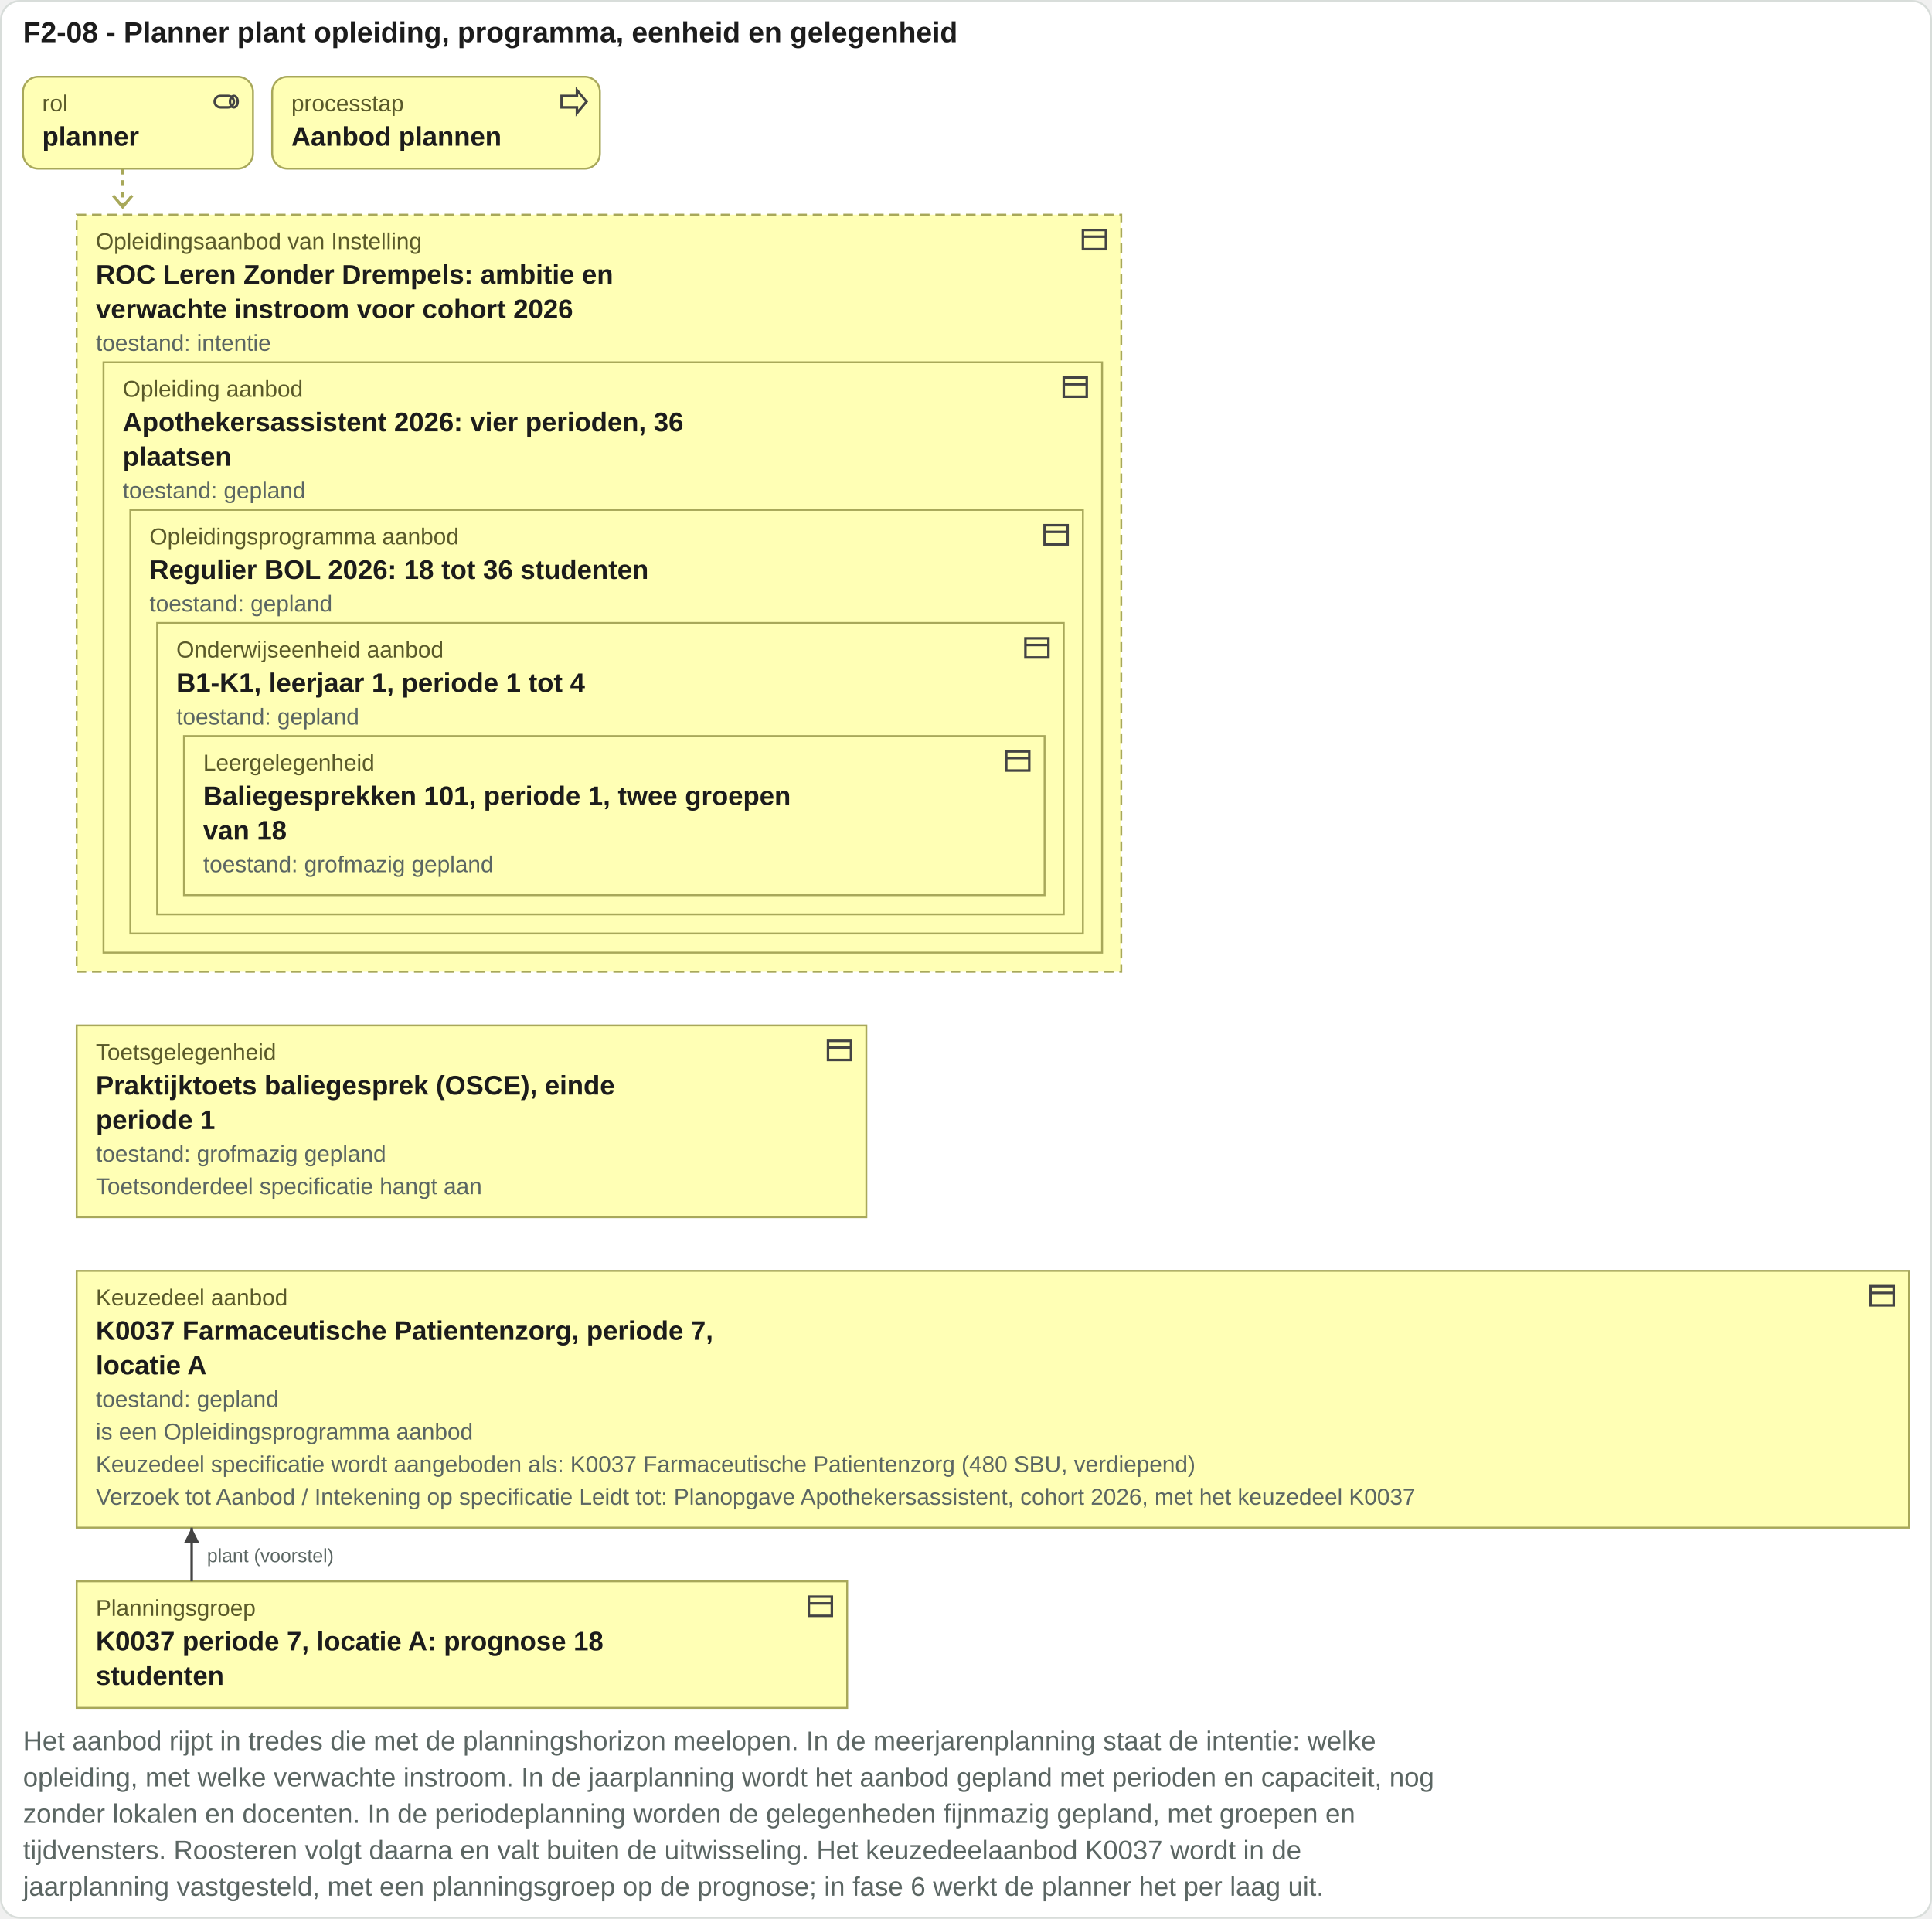
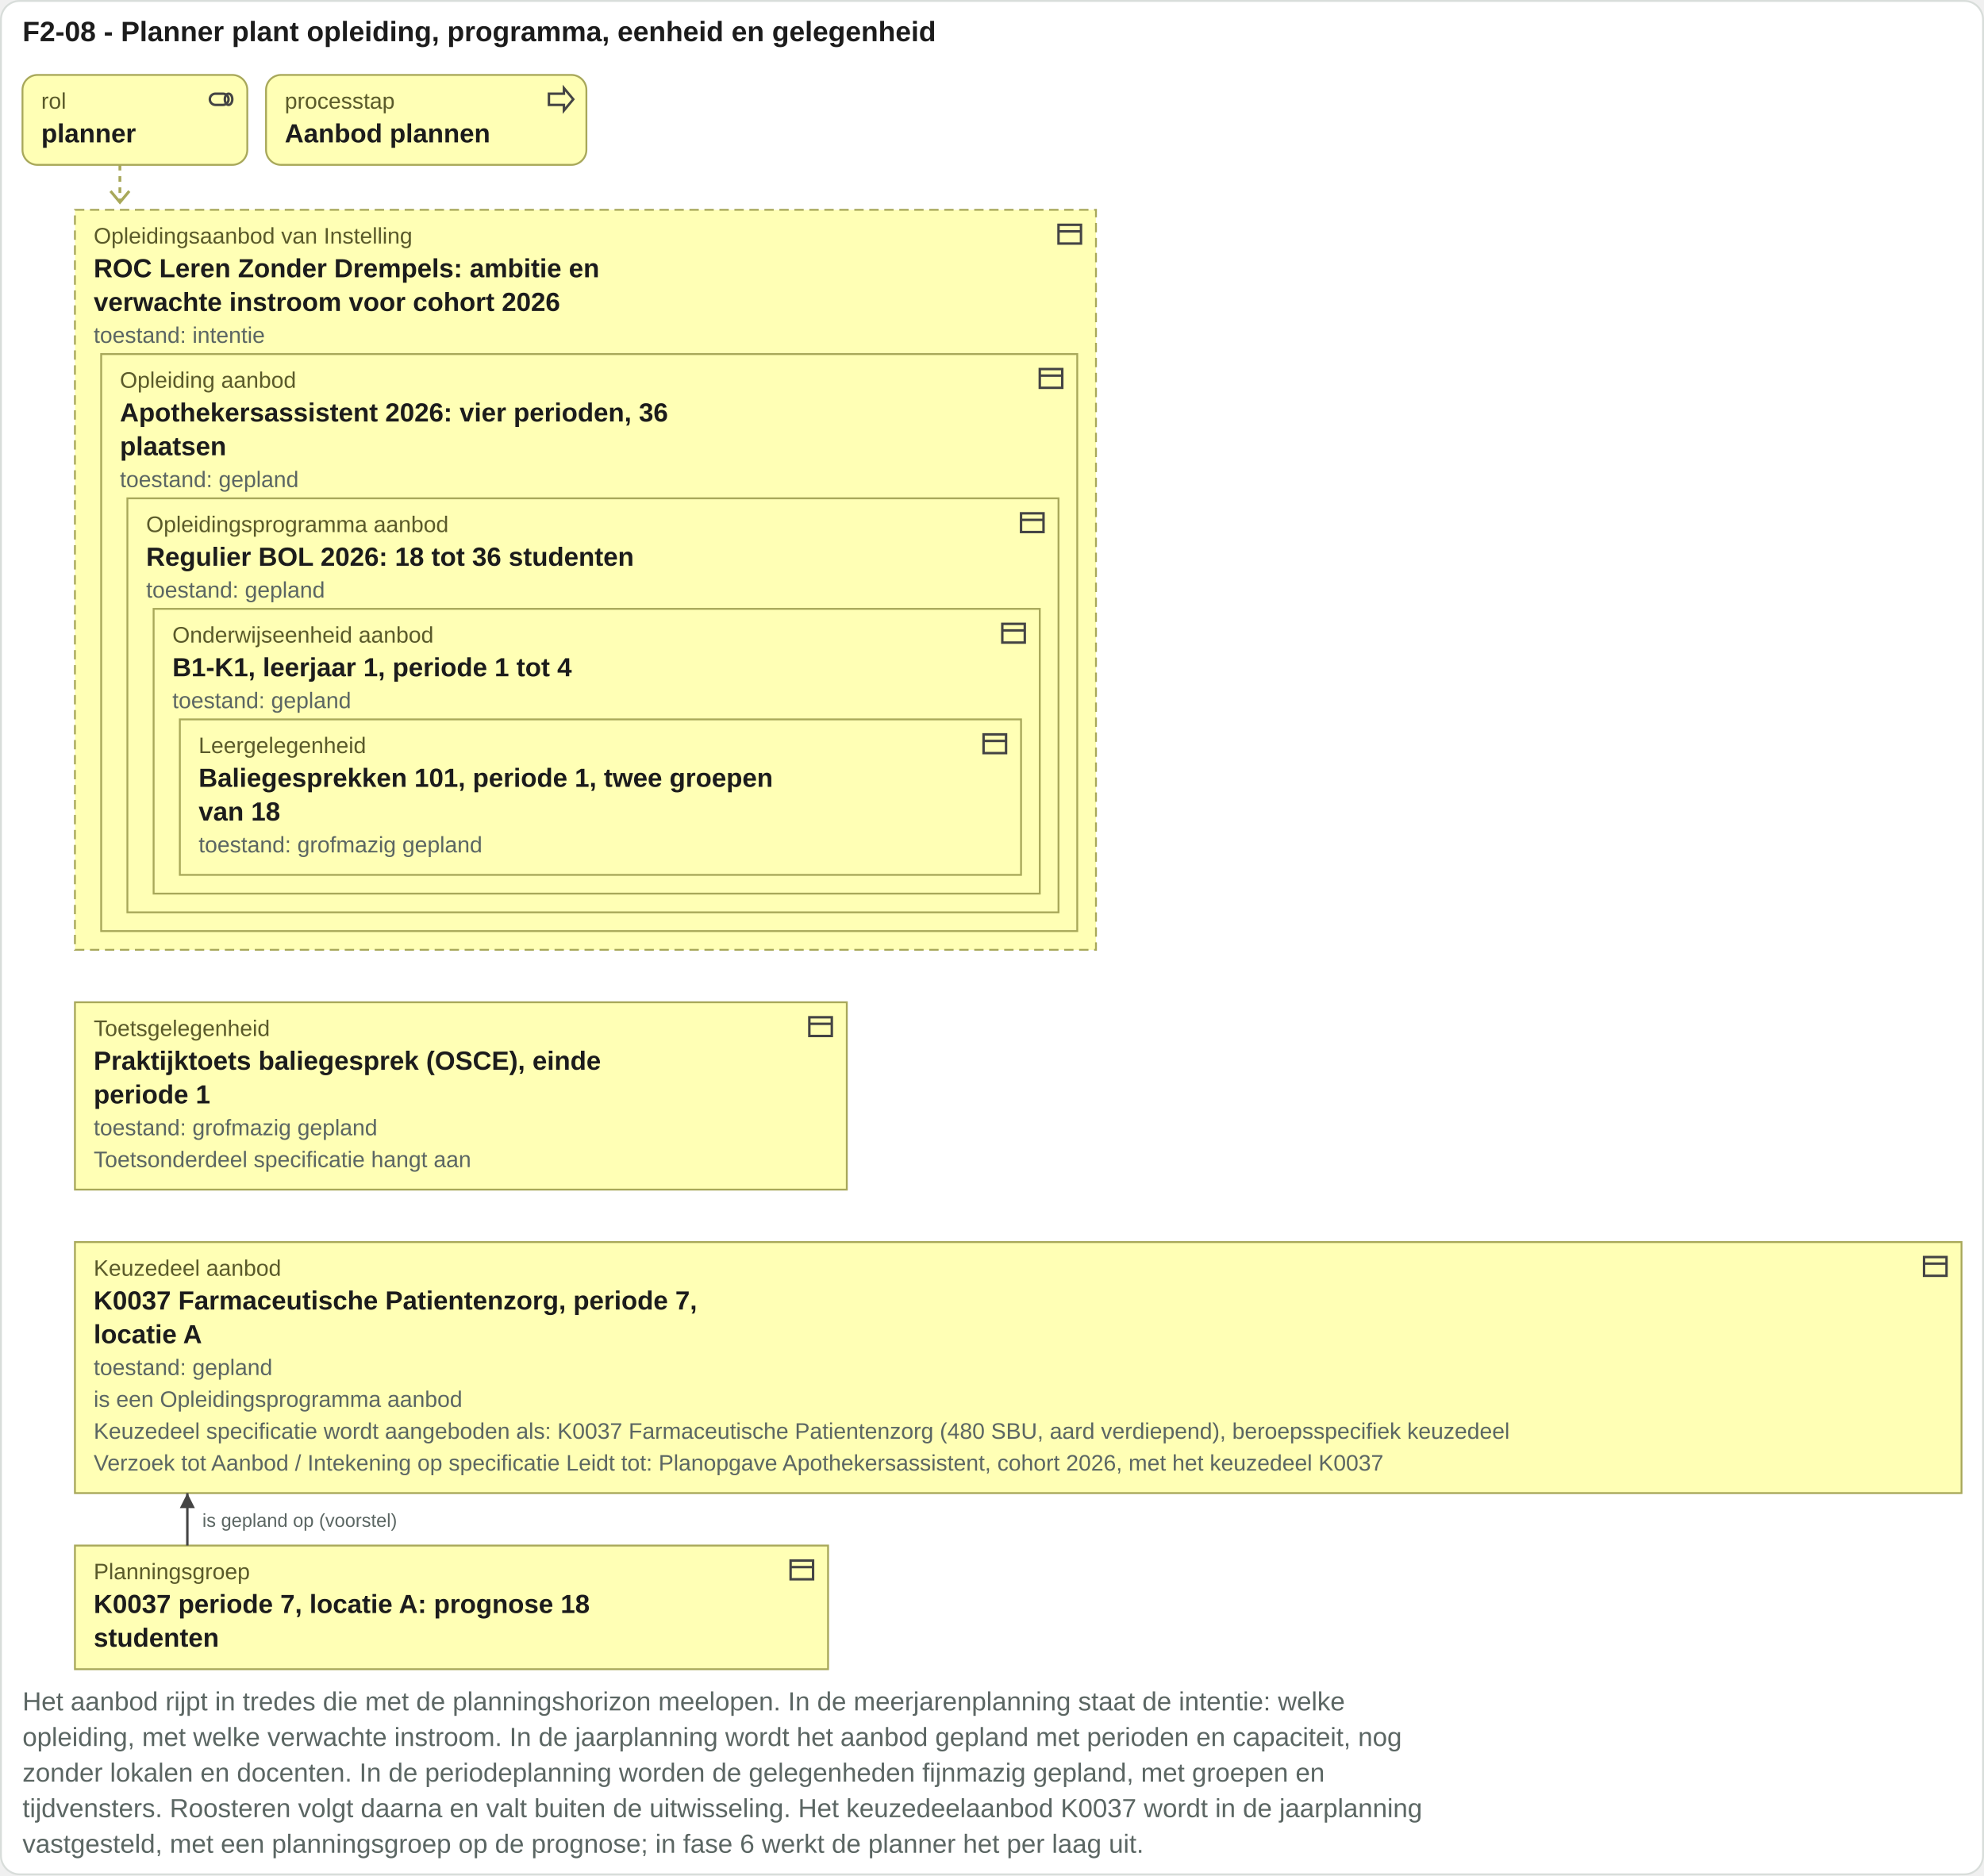
- <svg xmlns="http://www.w3.org/2000/svg" viewBox="0 0 1008 1001" width="1008" height="1001">
-   <rect x="0.5" y="0.5" width="1007" height="1000" rx="10" fill="#ffffff" stroke="#d8ddda" />
+ <svg xmlns="http://www.w3.org/2000/svg" viewBox="0 0 1059 1001" width="1059" height="1001">
+   <rect x="0.5" y="0.5" width="1058" height="1000" rx="10" fill="#ffffff" stroke="#d8ddda" />
  <text x="12" y="22" font-family="Arial, Helvetica, sans-serif" font-size="15" font-weight="bold" fill="#1c1c1c" text-anchor="start">F2-08 - Planner plant opleiding, programma, eenheid en gelegenheid</text>
  <rect x="12" y="40" width="120" height="48" rx="8" fill="#ffffb5" stroke="#a8a85a" />
  <g transform="translate(110,45)" fill="none" stroke="#444" stroke-width="1.3">
    <rect x="2" y="5" width="10" height="6" rx="3" />
    <ellipse cx="12" cy="8" rx="2" ry="3" />
  </g>
  <text x="22" y="58" font-family="Arial, Helvetica, sans-serif" font-size="12" fill="#5a5a2a" text-anchor="start">rol</text>
  <text x="22" y="76" font-family="Arial, Helvetica, sans-serif" font-size="14" font-weight="bold" fill="#1c1c1c" text-anchor="start">planner</text>
  <rect x="142" y="40" width="171" height="48" rx="8" fill="#ffffb5" stroke="#a8a85a" />
  <g transform="translate(291,45)" fill="none" stroke="#444" stroke-width="1.3">
    <path d="M2 5h8V2l5 6-5 6v-3H2z" />
  </g>
  <text x="152" y="58" font-family="Arial, Helvetica, sans-serif" font-size="12" fill="#5a5a2a" text-anchor="start">processtap</text>
  <text x="152" y="76" font-family="Arial, Helvetica, sans-serif" font-size="14" font-weight="bold" fill="#1c1c1c" text-anchor="start">Aanbod plannen</text>
  <path d="M64 88 V108" stroke="#a8a85a" stroke-width="1.5" stroke-dasharray="3 3" />
  <path d="M59 102 l5 6 5 -6" fill="none" stroke="#a8a85a" stroke-width="1.5" />
  <rect x="40" y="112" width="545" height="395" rx="0" fill="#ffffb5" stroke="#a8a85a" stroke-dasharray="5 3" />
  <g transform="translate(563,117)" fill="none" stroke="#444" stroke-width="1.3">
    <rect x="2" y="3" width="12" height="10" />
    <path d="M2 6.5h12" />
  </g>
  <text x="50" y="130" font-family="Arial, Helvetica, sans-serif" font-size="12" fill="#5a5a2a" text-anchor="start">Opleidingsaanbod van Instelling</text>
  <rect x="54" y="189" width="521" height="308" rx="0" fill="#ffffb5" stroke="#a8a85a" />
  <g transform="translate(553,194)" fill="none" stroke="#444" stroke-width="1.3">
    <rect x="2" y="3" width="12" height="10" />
    <path d="M2 6.5h12" />
  </g>
  <text x="64" y="207" font-family="Arial, Helvetica, sans-serif" font-size="12" fill="#5a5a2a" text-anchor="start">Opleiding aanbod</text>
  <rect x="68" y="266" width="497" height="221" rx="0" fill="#ffffb5" stroke="#a8a85a" />
  <g transform="translate(543,271)" fill="none" stroke="#444" stroke-width="1.3">
    <rect x="2" y="3" width="12" height="10" />
    <path d="M2 6.5h12" />
  </g>
  <text x="78" y="284" font-family="Arial, Helvetica, sans-serif" font-size="12" fill="#5a5a2a" text-anchor="start">Opleidingsprogramma aanbod</text>
  <rect x="82" y="325" width="473" height="152" rx="0" fill="#ffffb5" stroke="#a8a85a" />
  <g transform="translate(533,330)" fill="none" stroke="#444" stroke-width="1.3">
    <rect x="2" y="3" width="12" height="10" />
    <path d="M2 6.5h12" />
  </g>
  <text x="92" y="343" font-family="Arial, Helvetica, sans-serif" font-size="12" fill="#5a5a2a" text-anchor="start">Onderwijseenheid aanbod</text>
  <rect x="96" y="384" width="449" height="83" rx="0" fill="#ffffb5" stroke="#a8a85a" />
  <g transform="translate(523,389)" fill="none" stroke="#444" stroke-width="1.3">
    <rect x="2" y="3" width="12" height="10" />
    <path d="M2 6.5h12" />
  </g>
  <text x="106" y="402" font-family="Arial, Helvetica, sans-serif" font-size="12" fill="#5a5a2a" text-anchor="start">Leergelegenheid</text>
  <text x="106" y="420" font-family="Arial, Helvetica, sans-serif" font-size="14" font-weight="bold" fill="#1c1c1c" text-anchor="start">Baliegesprekken 101, periode 1, twee groepen</text>
  <text x="106" y="438" font-family="Arial, Helvetica, sans-serif" font-size="14" font-weight="bold" fill="#1c1c1c" text-anchor="start">van 18</text>
  <text x="106" y="455" font-family="Arial, Helvetica, sans-serif" font-size="12" fill="#5b6663" text-anchor="start">toestand: grofmazig gepland</text>
  <text x="92" y="361" font-family="Arial, Helvetica, sans-serif" font-size="14" font-weight="bold" fill="#1c1c1c" text-anchor="start">B1-K1, leerjaar 1, periode 1 tot 4</text>
  <text x="92" y="378" font-family="Arial, Helvetica, sans-serif" font-size="12" fill="#5b6663" text-anchor="start">toestand: gepland</text>
  <text x="78" y="302" font-family="Arial, Helvetica, sans-serif" font-size="14" font-weight="bold" fill="#1c1c1c" text-anchor="start">Regulier BOL 2026: 18 tot 36 studenten</text>
  <text x="78" y="319" font-family="Arial, Helvetica, sans-serif" font-size="12" fill="#5b6663" text-anchor="start">toestand: gepland</text>
  <text x="64" y="225" font-family="Arial, Helvetica, sans-serif" font-size="14" font-weight="bold" fill="#1c1c1c" text-anchor="start">Apothekersassistent 2026: vier perioden, 36</text>
  <text x="64" y="243" font-family="Arial, Helvetica, sans-serif" font-size="14" font-weight="bold" fill="#1c1c1c" text-anchor="start">plaatsen</text>
  <text x="64" y="260" font-family="Arial, Helvetica, sans-serif" font-size="12" fill="#5b6663" text-anchor="start">toestand: gepland</text>
  <text x="50" y="148" font-family="Arial, Helvetica, sans-serif" font-size="14" font-weight="bold" fill="#1c1c1c" text-anchor="start">ROC Leren Zonder Drempels: ambitie en</text>
  <text x="50" y="166" font-family="Arial, Helvetica, sans-serif" font-size="14" font-weight="bold" fill="#1c1c1c" text-anchor="start">verwachte instroom voor cohort 2026</text>
  <text x="50" y="183" font-family="Arial, Helvetica, sans-serif" font-size="12" fill="#5b6663" text-anchor="start">toestand: intentie</text>
  <rect x="40" y="535" width="412" height="100" rx="0" fill="#ffffb5" stroke="#a8a85a" />
  <g transform="translate(430,540)" fill="none" stroke="#444" stroke-width="1.3">
    <rect x="2" y="3" width="12" height="10" />
    <path d="M2 6.5h12" />
  </g>
  <text x="50" y="553" font-family="Arial, Helvetica, sans-serif" font-size="12" fill="#5a5a2a" text-anchor="start">Toetsgelegenheid</text>
  <text x="50" y="571" font-family="Arial, Helvetica, sans-serif" font-size="14" font-weight="bold" fill="#1c1c1c" text-anchor="start">Praktijktoets baliegesprek (OSCE), einde</text>
  <text x="50" y="589" font-family="Arial, Helvetica, sans-serif" font-size="14" font-weight="bold" fill="#1c1c1c" text-anchor="start">periode 1</text>
  <text x="50" y="606" font-family="Arial, Helvetica, sans-serif" font-size="12" fill="#5b6663" text-anchor="start">toestand: grofmazig gepland</text>
  <text x="50" y="623" font-family="Arial, Helvetica, sans-serif" font-size="12" fill="#5b6663" text-anchor="start">Toetsonderdeel specificatie hangt aan</text>
-   <rect x="40" y="663" width="956" height="134" rx="0" fill="#ffffb5" stroke="#a8a85a" />
-   <g transform="translate(974,668)" fill="none" stroke="#444" stroke-width="1.3">
+   <rect x="40" y="663" width="1007" height="134" rx="0" fill="#ffffb5" stroke="#a8a85a" />
+   <g transform="translate(1025,668)" fill="none" stroke="#444" stroke-width="1.3">
    <rect x="2" y="3" width="12" height="10" />
    <path d="M2 6.5h12" />
  </g>
  <text x="50" y="681" font-family="Arial, Helvetica, sans-serif" font-size="12" fill="#5a5a2a" text-anchor="start">Keuzedeel aanbod</text>
  <text x="50" y="699" font-family="Arial, Helvetica, sans-serif" font-size="14" font-weight="bold" fill="#1c1c1c" text-anchor="start">K0037 Farmaceutische Patientenzorg, periode 7,</text>
  <text x="50" y="717" font-family="Arial, Helvetica, sans-serif" font-size="14" font-weight="bold" fill="#1c1c1c" text-anchor="start">locatie A</text>
  <text x="50" y="734" font-family="Arial, Helvetica, sans-serif" font-size="12" fill="#5b6663" text-anchor="start">toestand: gepland</text>
  <text x="50" y="751" font-family="Arial, Helvetica, sans-serif" font-size="12" fill="#5b6663" text-anchor="start">is een Opleidingsprogramma aanbod</text>
-   <text x="50" y="768" font-family="Arial, Helvetica, sans-serif" font-size="12" fill="#5b6663" text-anchor="start">Keuzedeel specificatie wordt aangeboden als: K0037 Farmaceutische Patientenzorg (480 SBU, verdiepend)</text>
+   <text x="50" y="768" font-family="Arial, Helvetica, sans-serif" font-size="12" fill="#5b6663" text-anchor="start">Keuzedeel specificatie wordt aangeboden als: K0037 Farmaceutische Patientenzorg (480 SBU, aard verdiepend), beroepsspecifiek keuzedeel</text>
  <text x="50" y="785" font-family="Arial, Helvetica, sans-serif" font-size="12" fill="#5b6663" text-anchor="start">Verzoek tot Aanbod / Intekening op specificatie Leidt tot: Planopgave Apothekersassistent, cohort 2026, met het keuzedeel K0037</text>
  <rect x="40" y="825" width="402" height="66" rx="0" fill="#ffffb5" stroke="#a8a85a" />
  <g transform="translate(420,830)" fill="none" stroke="#444" stroke-width="1.3">
    <rect x="2" y="3" width="12" height="10" />
    <path d="M2 6.5h12" />
  </g>
  <text x="50" y="843" font-family="Arial, Helvetica, sans-serif" font-size="12" fill="#5a5a2a" text-anchor="start">Planningsgroep</text>
  <text x="50" y="861" font-family="Arial, Helvetica, sans-serif" font-size="14" font-weight="bold" fill="#1c1c1c" text-anchor="start">K0037 periode 7, locatie A: prognose 18</text>
  <text x="50" y="879" font-family="Arial, Helvetica, sans-serif" font-size="14" font-weight="bold" fill="#1c1c1c" text-anchor="start">studenten</text>
  <path d="M100 797V825" stroke="#444" stroke-width="1.3" fill="none" />
  <path d="M100 797l-4 8h8z" fill="#444" />
-   <text x="108" y="815" font-family="Arial, Helvetica, sans-serif" font-size="10" fill="#5b6663" text-anchor="start">plant (voorstel)</text>
+   <text x="108" y="815" font-family="Arial, Helvetica, sans-serif" font-size="10" fill="#5b6663" text-anchor="start">is gepland op (voorstel)</text>
  <text x="12" y="913" font-family="Arial, Helvetica, sans-serif" font-size="14" fill="#5b6663" text-anchor="start">Het aanbod rijpt in tredes die met de planningshorizon meelopen. In de meerjarenplanning staat de intentie: welke</text>
  <text x="12" y="932" font-family="Arial, Helvetica, sans-serif" font-size="14" fill="#5b6663" text-anchor="start">opleiding, met welke verwachte instroom. In de jaarplanning wordt het aanbod gepland met perioden en capaciteit, nog</text>
  <text x="12" y="951" font-family="Arial, Helvetica, sans-serif" font-size="14" fill="#5b6663" text-anchor="start">zonder lokalen en docenten. In de periodeplanning worden de gelegenheden fijnmazig gepland, met groepen en</text>
-   <text x="12" y="970" font-family="Arial, Helvetica, sans-serif" font-size="14" fill="#5b6663" text-anchor="start">tijdvensters. Roosteren volgt daarna en valt buiten de uitwisseling. Het keuzedeelaanbod K0037 wordt in de</text>
-   <text x="12" y="989" font-family="Arial, Helvetica, sans-serif" font-size="14" fill="#5b6663" text-anchor="start">jaarplanning vastgesteld, met een planningsgroep op de prognose; in fase 6 werkt de planner het per laag uit.</text>
+   <text x="12" y="970" font-family="Arial, Helvetica, sans-serif" font-size="14" fill="#5b6663" text-anchor="start">tijdvensters. Roosteren volgt daarna en valt buiten de uitwisseling. Het keuzedeelaanbod K0037 wordt in de jaarplanning</text>
+   <text x="12" y="989" font-family="Arial, Helvetica, sans-serif" font-size="14" fill="#5b6663" text-anchor="start">vastgesteld, met een planningsgroep op de prognose; in fase 6 werkt de planner het per laag uit.</text>
</svg>
